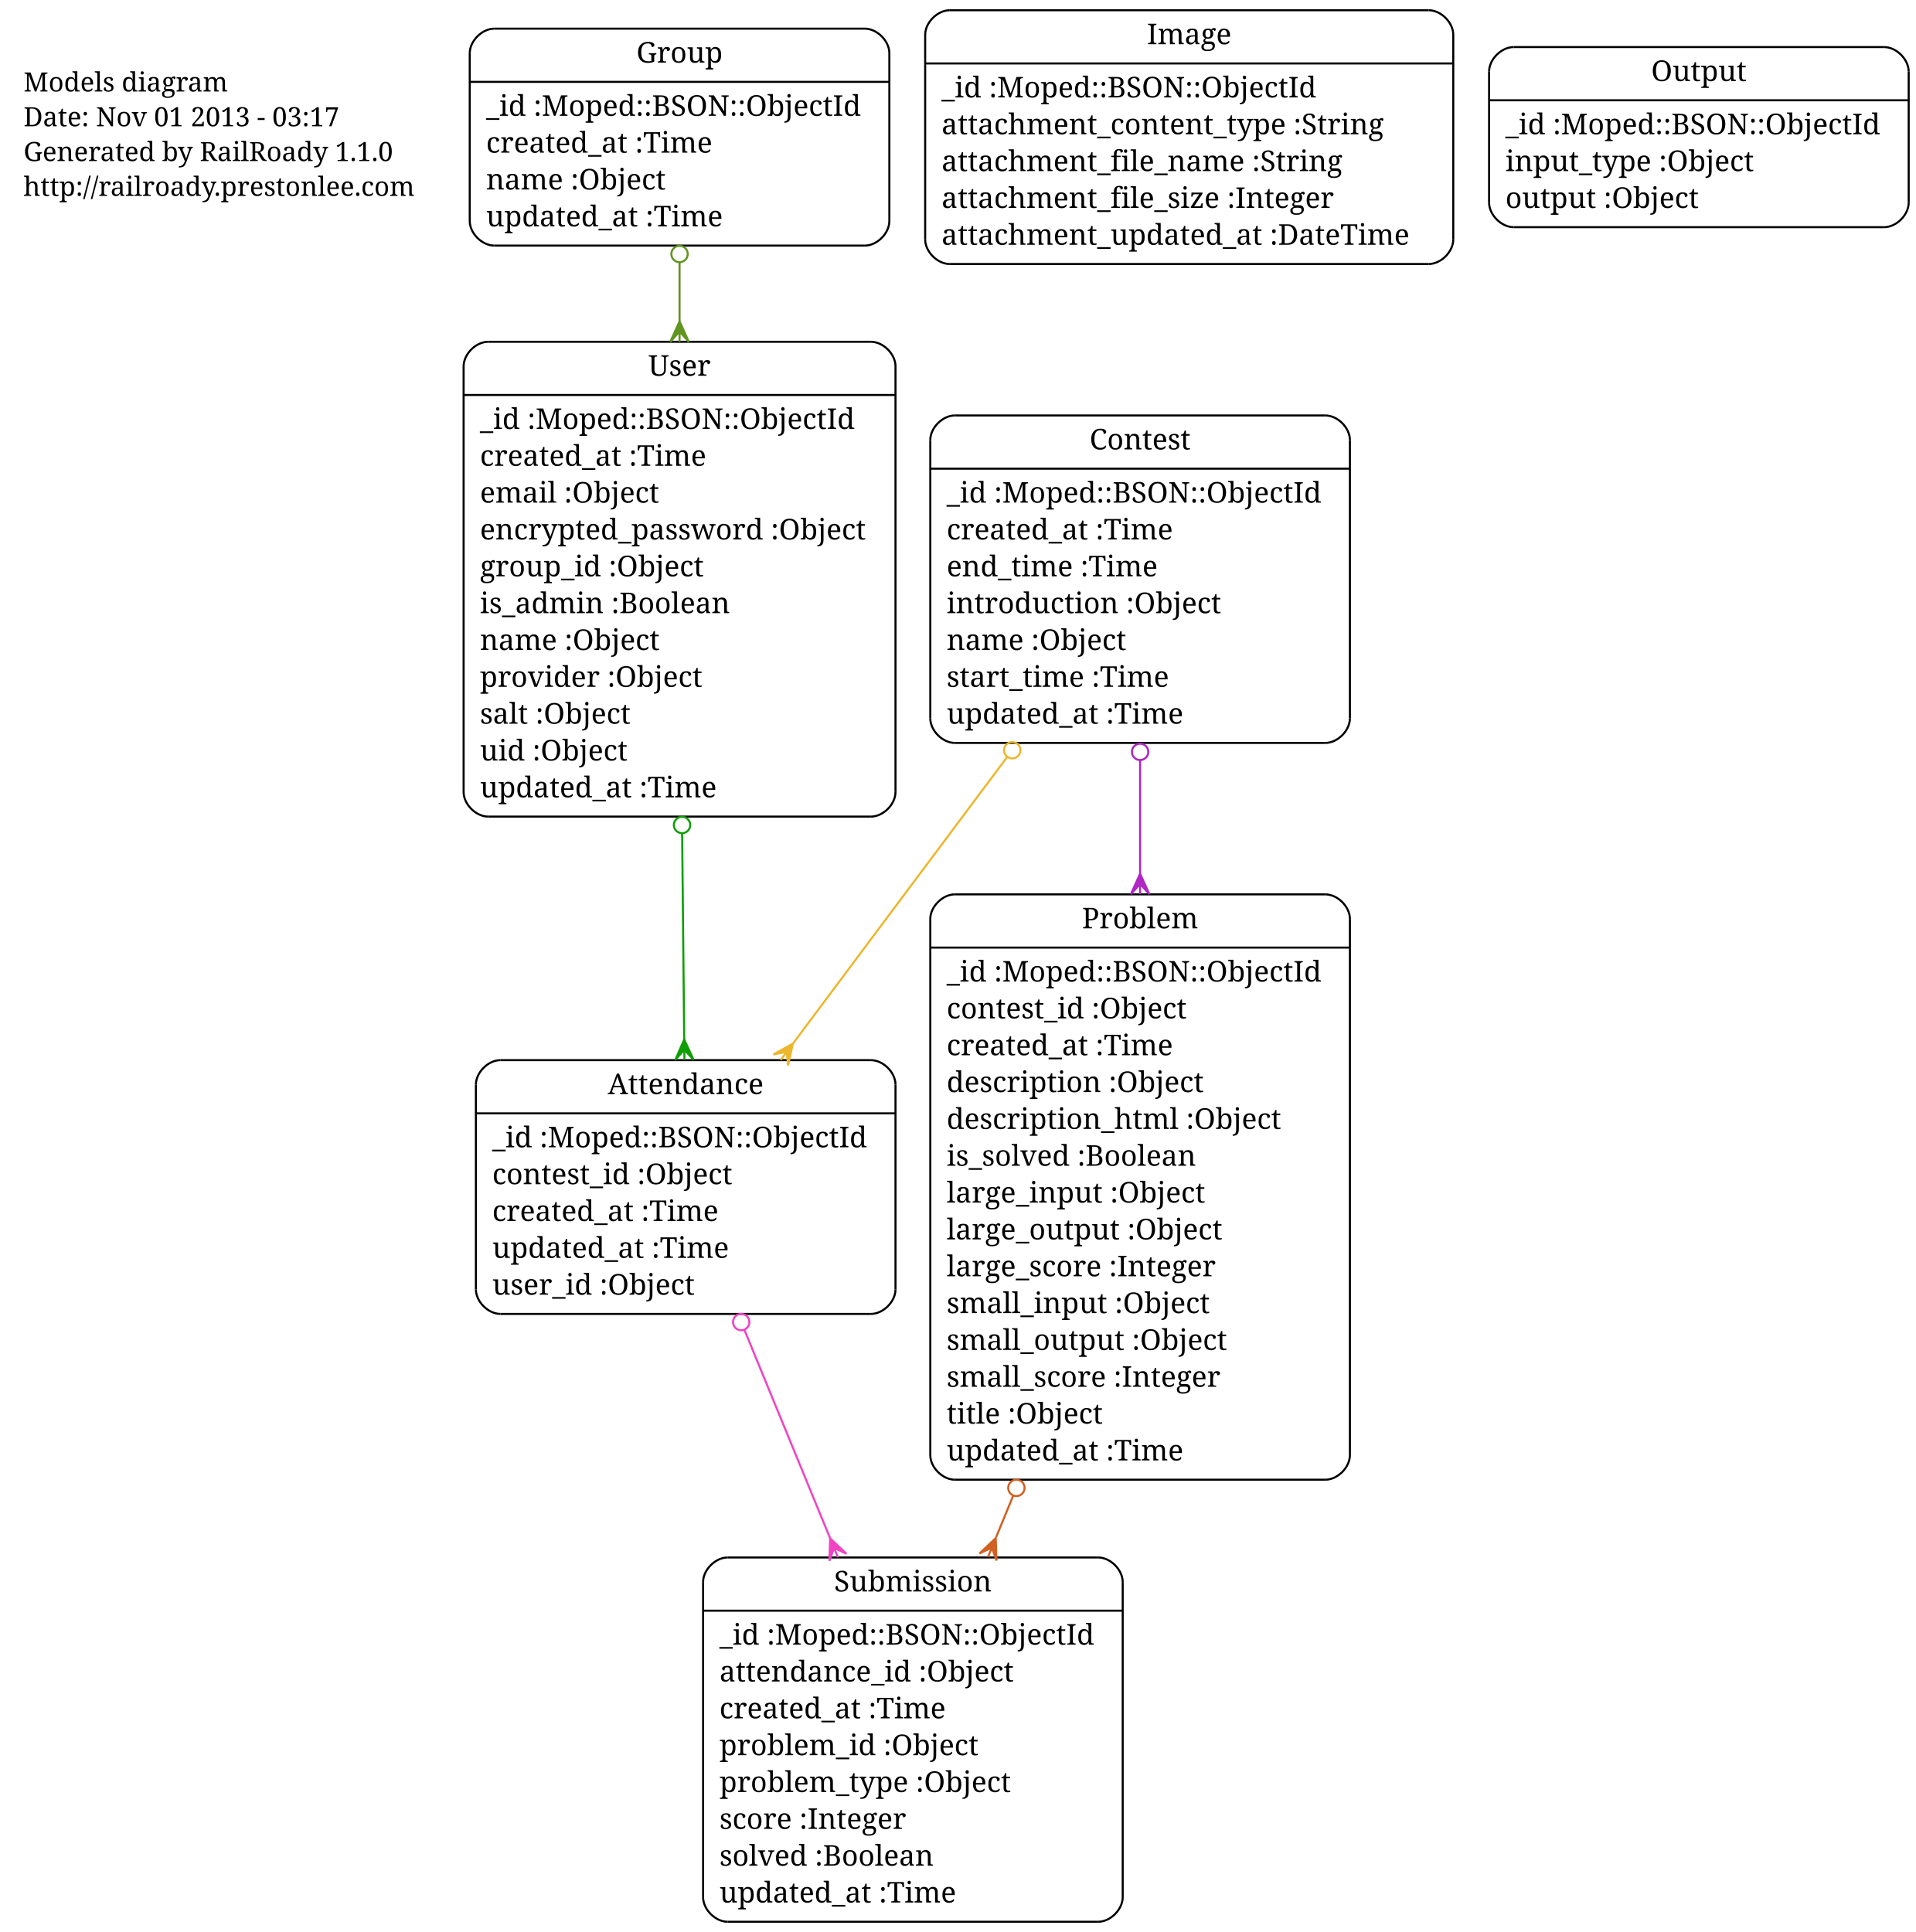
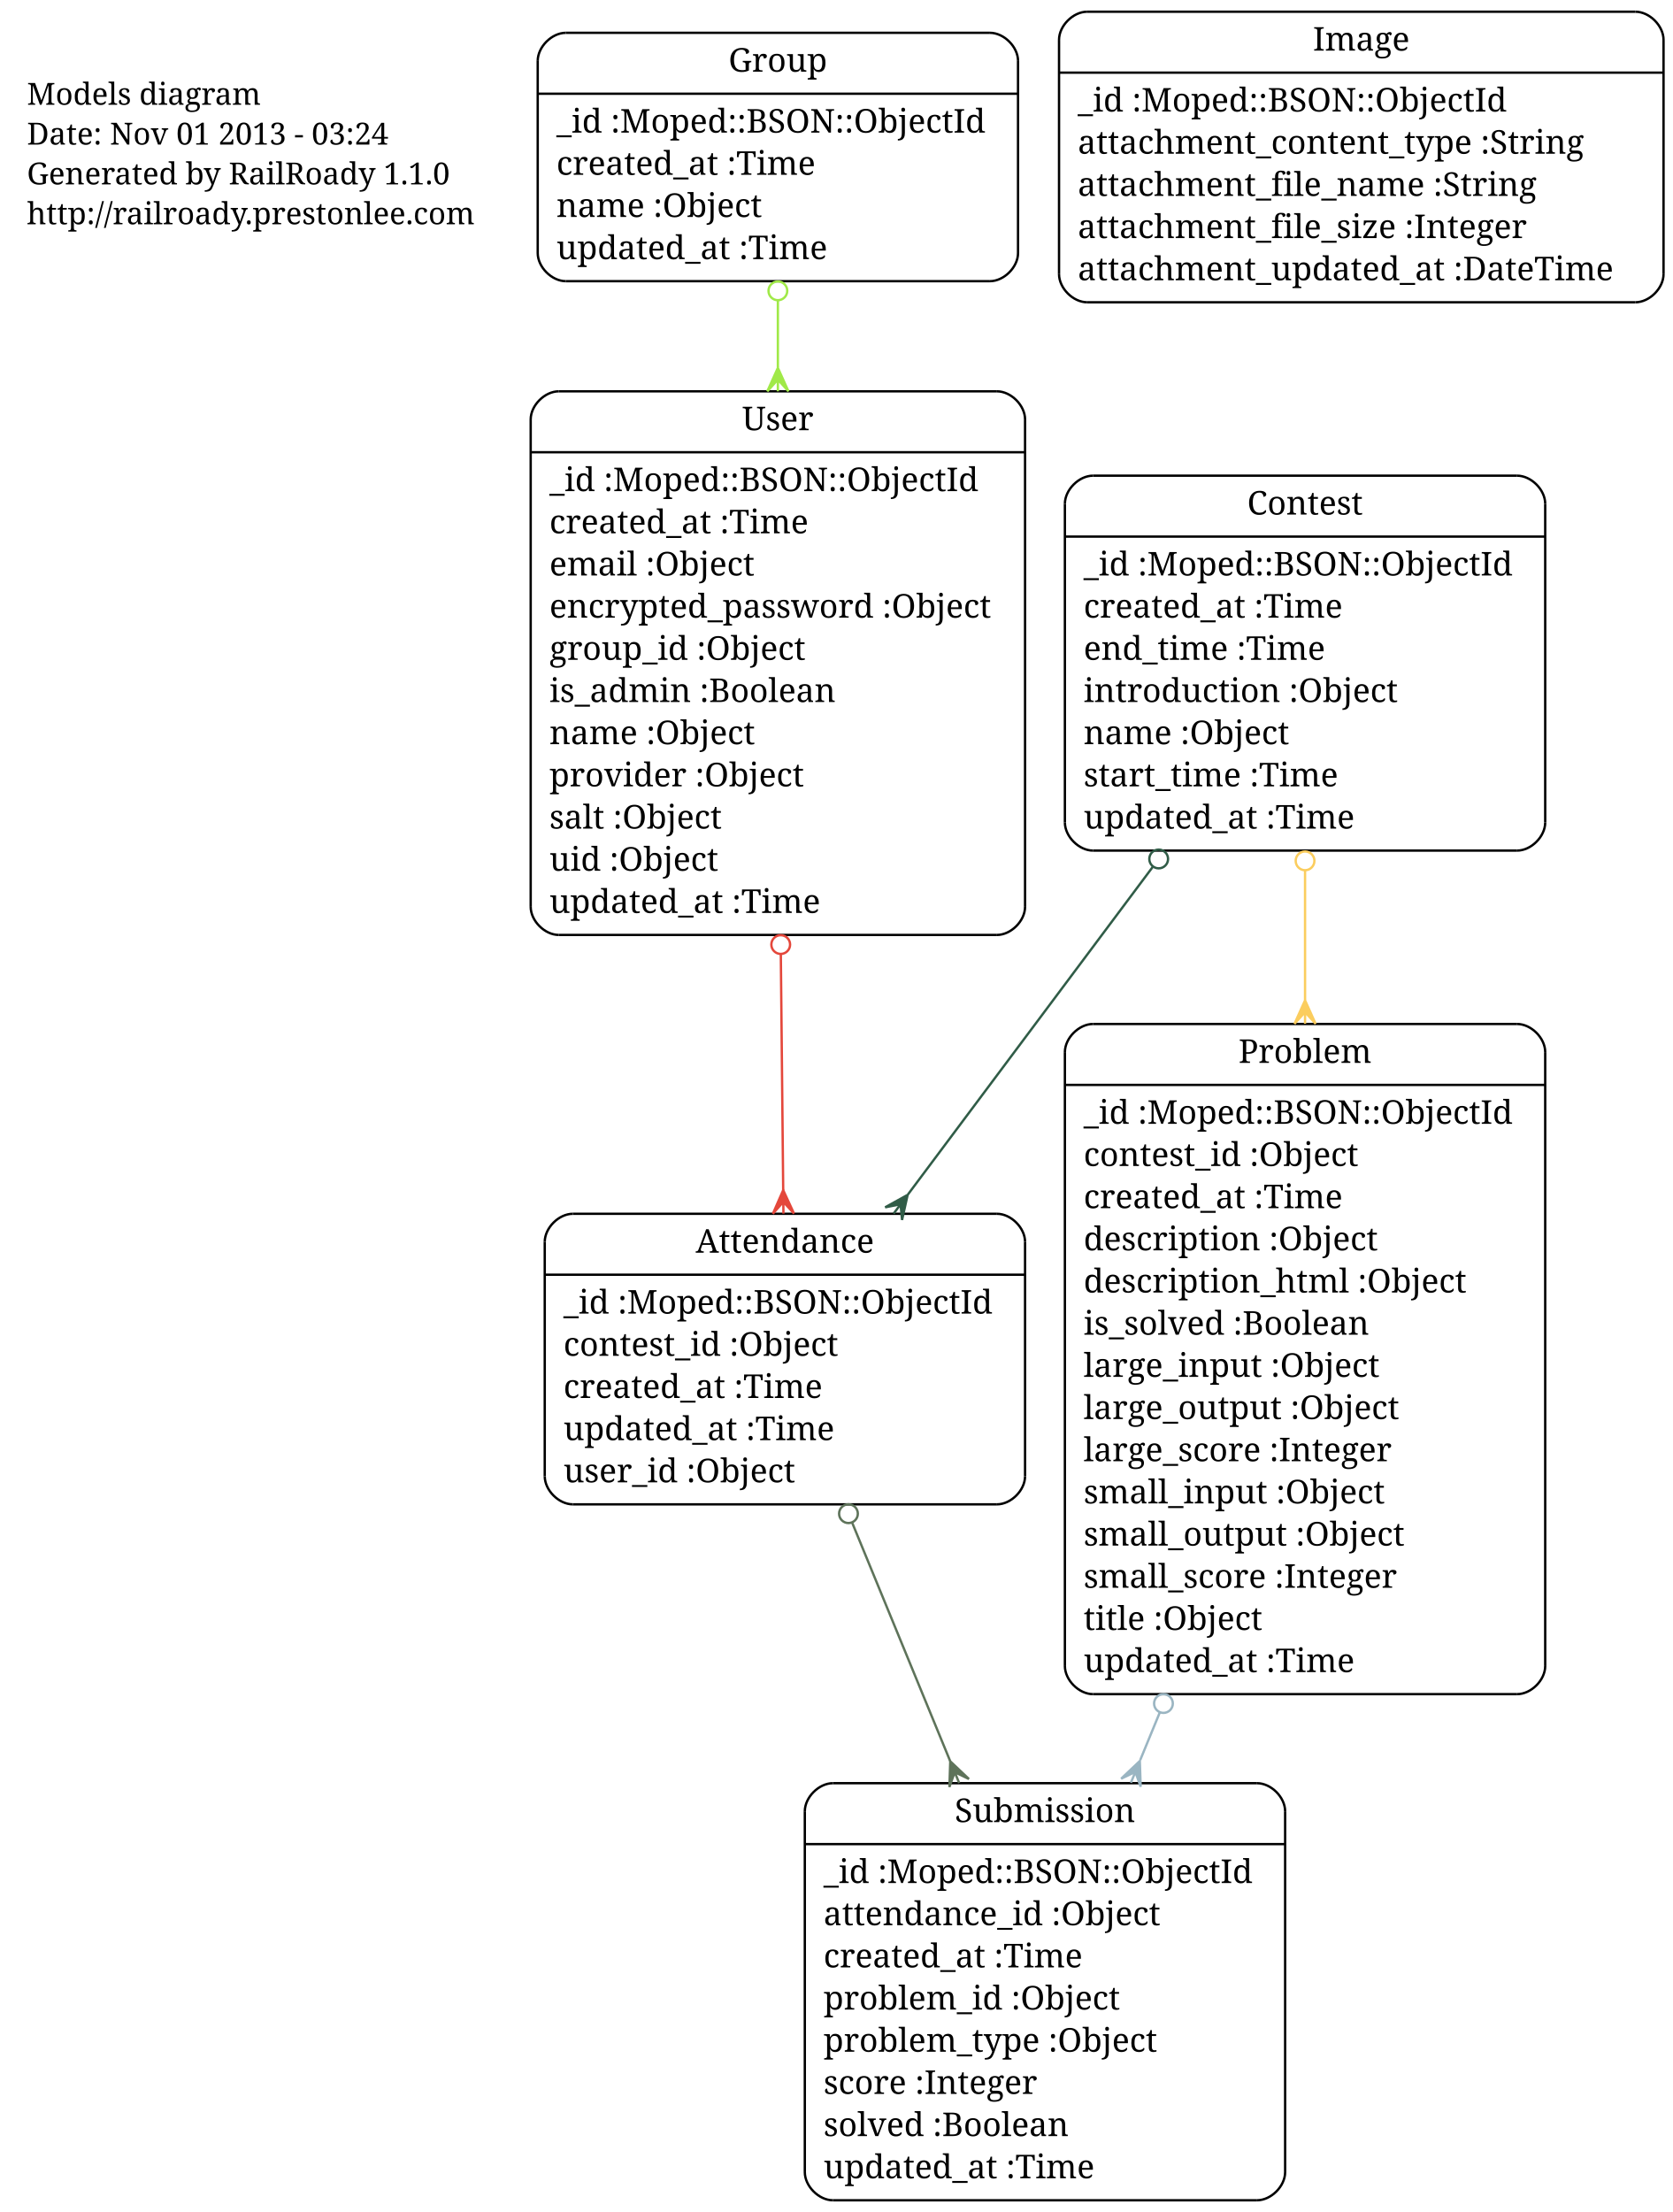
- <svg xmlns="http://www.w3.org/2000/svg" width="936pt" height="944pt" viewBox="0.00 0.00 936.00 944.00">
+ <svg xmlns="http://www.w3.org/2000/svg" width="714pt" height="944pt" viewBox="0.00 0.00 714.00 944.00">
  <g id="graph1" class="graph" transform="scale(1 1) rotate(0) translate(4 940)">
-     <polygon fill="white" stroke="white" points="-4,5 -4,-940 933,-940 933,5 -4,5" />
+     <polygon fill="white" stroke="white" points="-4,5 -4,-940 711,-940 711,5 -4,5" />
    <g id="node1" class="node">
      <text text-anchor="start" x="7.5" y="-895.3" font-family="Times Roman,serif" font-size="13.00">Models diagram</text>
-       <text text-anchor="start" x="7.5" y="-878.3" font-family="Times Roman,serif" font-size="13.00">Date: Nov 01 2013 - 03:17</text>
+       <text text-anchor="start" x="7.5" y="-878.3" font-family="Times Roman,serif" font-size="13.00">Date: Nov 01 2013 - 03:24</text>
      <text text-anchor="start" x="7.5" y="-861.3" font-family="Times Roman,serif" font-size="13.00">Generated by RailRoady 1.1.0</text>
      <text text-anchor="start" x="7.5" y="-844.3" font-family="Times Roman,serif" font-size="13.00">http://railroady.prestonlee.com</text>
    </g>
    <g id="node2" class="node">
      <polyline fill="none" stroke="black" points="462.5,-577 643.5,-577 " />
      <path fill="none" stroke="black" d="M643.5,-577C649.5,-577 655.5,-583 655.5,-589" />
      <polyline fill="none" stroke="black" points="655.5,-589 655.5,-725 " />
      <path fill="none" stroke="black" d="M655.5,-725C655.5,-731 649.5,-737 643.5,-737" />
      <polyline fill="none" stroke="black" points="643.5,-737 462.5,-737 " />
      <path fill="none" stroke="black" d="M462.5,-737C456.5,-737 450.5,-731 450.5,-725" />
      <polyline fill="none" stroke="black" points="450.5,-725 450.5,-589 " />
      <path fill="none" stroke="black" d="M450.5,-589C450.5,-583 456.5,-577 462.5,-577" />
      <text text-anchor="middle" x="553" y="-720.4" font-family="Times Roman,serif" font-size="14.00">Contest</text>
      <polyline fill="none" stroke="black" points="450.5,-711 655.5,-711 " />
      <text text-anchor="start" x="458.5" y="-694.4" font-family="Times Roman,serif" font-size="14.00">_id :Moped::BSON::ObjectId</text>
      <text text-anchor="start" x="458.5" y="-676.4" font-family="Times Roman,serif" font-size="14.00">created_at :Time</text>
      <text text-anchor="start" x="458.5" y="-658.4" font-family="Times Roman,serif" font-size="14.00">end_time :Time</text>
      <text text-anchor="start" x="458.5" y="-640.4" font-family="Times Roman,serif" font-size="14.00">introduction :Object</text>
      <text text-anchor="start" x="458.5" y="-622.4" font-family="Times Roman,serif" font-size="14.00">name :Object</text>
      <text text-anchor="start" x="458.5" y="-604.4" font-family="Times Roman,serif" font-size="14.00">start_time :Time</text>
      <text text-anchor="start" x="458.5" y="-586.4" font-family="Times Roman,serif" font-size="14.00">updated_at :Time</text>
    </g>
    <g id="node4" class="node">
      <polyline fill="none" stroke="black" points="240.5,-298 421.5,-298 " />
      <path fill="none" stroke="black" d="M421.5,-298C427.5,-298 433.5,-304 433.5,-310" />
      <polyline fill="none" stroke="black" points="433.5,-310 433.5,-410 " />
      <path fill="none" stroke="black" d="M433.5,-410C433.5,-416 427.5,-422 421.5,-422" />
      <polyline fill="none" stroke="black" points="421.5,-422 240.5,-422 " />
      <path fill="none" stroke="black" d="M240.5,-422C234.5,-422 228.5,-416 228.5,-410" />
      <polyline fill="none" stroke="black" points="228.5,-410 228.5,-310 " />
      <path fill="none" stroke="black" d="M228.5,-310C228.5,-304 234.5,-298 240.5,-298" />
      <text text-anchor="middle" x="331" y="-405.4" font-family="Times Roman,serif" font-size="14.00">Attendance</text>
      <polyline fill="none" stroke="black" points="228.5,-396 433.5,-396 " />
      <text text-anchor="start" x="236.5" y="-379.4" font-family="Times Roman,serif" font-size="14.00">_id :Moped::BSON::ObjectId</text>
      <text text-anchor="start" x="236.5" y="-361.4" font-family="Times Roman,serif" font-size="14.00">contest_id :Object</text>
      <text text-anchor="start" x="236.5" y="-343.4" font-family="Times Roman,serif" font-size="14.00">created_at :Time</text>
      <text text-anchor="start" x="236.5" y="-325.4" font-family="Times Roman,serif" font-size="14.00">updated_at :Time</text>
      <text text-anchor="start" x="236.5" y="-307.4" font-family="Times Roman,serif" font-size="14.00">user_id :Object</text>
    </g>
    <g id="edge4" class="edge">
-       <path fill="none" stroke="#ebb72c" d="M487.972,-570.003C454.724,-525.523 414.793,-472.101 383.525,-430.27" />
-       <ellipse fill="none" stroke="#ebb72c" cx="490.529" cy="-573.424" rx="4" ry="4" />
-       <polygon fill="#ebb72c" stroke="#ebb72c" points="383.379,-430.074 380.996,-419.37 380.385,-426.069 377.392,-422.065 377.392,-422.065 377.392,-422.065 380.385,-426.069 373.787,-424.759 383.379,-430.074 383.379,-430.074" />
+       <path fill="none" stroke="#305c47" d="M487.972,-570.003C454.724,-525.523 414.793,-472.101 383.525,-430.27" />
+       <ellipse fill="none" stroke="#305c47" cx="490.529" cy="-573.424" rx="4" ry="4" />
+       <polygon fill="#305c47" stroke="#305c47" points="383.379,-430.074 380.996,-419.37 380.385,-426.069 377.392,-422.065 377.392,-422.065 377.392,-422.065 380.385,-426.069 373.787,-424.759 383.379,-430.074 383.379,-430.074" />
    </g>
    <g id="node7" class="node">
      <polyline fill="none" stroke="black" points="462.5,-217 643.5,-217 " />
      <path fill="none" stroke="black" d="M643.5,-217C649.5,-217 655.5,-223 655.5,-229" />
      <polyline fill="none" stroke="black" points="655.5,-229 655.5,-491 " />
      <path fill="none" stroke="black" d="M655.5,-491C655.5,-497 649.5,-503 643.5,-503" />
      <polyline fill="none" stroke="black" points="643.5,-503 462.5,-503 " />
      <path fill="none" stroke="black" d="M462.5,-503C456.5,-503 450.5,-497 450.5,-491" />
      <polyline fill="none" stroke="black" points="450.5,-491 450.5,-229 " />
      <path fill="none" stroke="black" d="M450.5,-229C450.5,-223 456.5,-217 462.5,-217" />
      <text text-anchor="middle" x="553" y="-486.4" font-family="Times Roman,serif" font-size="14.00">Problem</text>
      <polyline fill="none" stroke="black" points="450.5,-477 655.5,-477 " />
      <text text-anchor="start" x="458.5" y="-460.4" font-family="Times Roman,serif" font-size="14.00">_id :Moped::BSON::ObjectId</text>
      <text text-anchor="start" x="458.5" y="-442.4" font-family="Times Roman,serif" font-size="14.00">contest_id :Object</text>
      <text text-anchor="start" x="458.5" y="-424.4" font-family="Times Roman,serif" font-size="14.00">created_at :Time</text>
      <text text-anchor="start" x="458.5" y="-406.4" font-family="Times Roman,serif" font-size="14.00">description :Object</text>
      <text text-anchor="start" x="458.5" y="-388.4" font-family="Times Roman,serif" font-size="14.00">description_html :Object</text>
      <text text-anchor="start" x="458.5" y="-370.4" font-family="Times Roman,serif" font-size="14.00">is_solved :Boolean</text>
      <text text-anchor="start" x="458.5" y="-352.4" font-family="Times Roman,serif" font-size="14.00">large_input :Object</text>
      <text text-anchor="start" x="458.5" y="-334.4" font-family="Times Roman,serif" font-size="14.00">large_output :Object</text>
      <text text-anchor="start" x="458.5" y="-316.4" font-family="Times Roman,serif" font-size="14.00">large_score :Integer</text>
      <text text-anchor="start" x="458.5" y="-298.4" font-family="Times Roman,serif" font-size="14.00">small_input :Object</text>
      <text text-anchor="start" x="458.5" y="-280.4" font-family="Times Roman,serif" font-size="14.00">small_output :Object</text>
      <text text-anchor="start" x="458.5" y="-262.4" font-family="Times Roman,serif" font-size="14.00">small_score :Integer</text>
      <text text-anchor="start" x="458.5" y="-244.4" font-family="Times Roman,serif" font-size="14.00">title :Object</text>
      <text text-anchor="start" x="458.5" y="-226.4" font-family="Times Roman,serif" font-size="14.00">updated_at :Time</text>
    </g>
    <g id="edge2" class="edge">
-       <path fill="none" stroke="#af27c4" d="M553,-568.517C553,-551.036 553,-532.22 553,-513.3" />
-       <ellipse fill="none" stroke="#af27c4" cx="553" cy="-572.628" rx="4" ry="4" />
-       <polygon fill="#af27c4" stroke="#af27c4" points="553,-513.096 557.5,-503.096 553,-508.096 553,-503.096 553,-503.096 553,-503.096 553,-508.096 548.5,-503.096 553,-513.096 553,-513.096" />
+       <path fill="none" stroke="#fbcd5e" d="M553,-568.517C553,-551.036 553,-532.22 553,-513.3" />
+       <ellipse fill="none" stroke="#fbcd5e" cx="553" cy="-572.628" rx="4" ry="4" />
+       <polygon fill="#fbcd5e" stroke="#fbcd5e" points="553,-513.096 557.5,-503.096 553,-508.096 553,-503.096 553,-503.096 553,-503.096 553,-508.096 548.5,-503.096 553,-513.096 553,-513.096" />
    </g>
    <g id="node3" class="node">
      <polyline fill="none" stroke="black" points="351.5,-1 532.5,-1 " />
      <path fill="none" stroke="black" d="M532.5,-1C538.5,-1 544.5,-7 544.5,-13" />
      <polyline fill="none" stroke="black" points="544.5,-13 544.5,-167 " />
      <path fill="none" stroke="black" d="M544.5,-167C544.5,-173 538.5,-179 532.5,-179" />
      <polyline fill="none" stroke="black" points="532.5,-179 351.5,-179 " />
      <path fill="none" stroke="black" d="M351.5,-179C345.5,-179 339.5,-173 339.5,-167" />
      <polyline fill="none" stroke="black" points="339.5,-167 339.5,-13 " />
      <path fill="none" stroke="black" d="M339.5,-13C339.5,-7 345.5,-1 351.5,-1" />
      <text text-anchor="middle" x="442" y="-162.4" font-family="Times Roman,serif" font-size="14.00">Submission</text>
      <polyline fill="none" stroke="black" points="339.5,-153 544.5,-153 " />
      <text text-anchor="start" x="347.5" y="-136.4" font-family="Times Roman,serif" font-size="14.00">_id :Moped::BSON::ObjectId</text>
      <text text-anchor="start" x="347.5" y="-118.4" font-family="Times Roman,serif" font-size="14.00">attendance_id :Object</text>
      <text text-anchor="start" x="347.5" y="-100.4" font-family="Times Roman,serif" font-size="14.00">created_at :Time</text>
      <text text-anchor="start" x="347.5" y="-82.4" font-family="Times Roman,serif" font-size="14.00">problem_id :Object</text>
      <text text-anchor="start" x="347.5" y="-64.4" font-family="Times Roman,serif" font-size="14.00">problem_type :Object</text>
      <text text-anchor="start" x="347.5" y="-46.4" font-family="Times Roman,serif" font-size="14.00">score :Integer</text>
      <text text-anchor="start" x="347.5" y="-28.4" font-family="Times Roman,serif" font-size="14.00">solved :Boolean</text>
      <text text-anchor="start" x="347.5" y="-10.4" font-family="Times Roman,serif" font-size="14.00">updated_at :Time</text>
    </g>
    <g id="edge6" class="edge">
-       <path fill="none" stroke="#f143c2" d="M359.712,-290.159C372.444,-259.19 387.65,-222.202 401.507,-188.497" />
-       <ellipse fill="none" stroke="#f143c2" cx="358.126" cy="-294.018" rx="4" ry="4" />
-       <polygon fill="#f143c2" stroke="#f143c2" points="401.574,-188.334 409.538,-180.796 403.475,-183.709 405.376,-179.085 405.376,-179.085 405.376,-179.085 403.475,-183.709 401.214,-177.374 401.574,-188.334 401.574,-188.334" />
+       <path fill="none" stroke="#5e735a" d="M359.712,-290.159C372.444,-259.19 387.65,-222.202 401.507,-188.497" />
+       <ellipse fill="none" stroke="#5e735a" cx="358.126" cy="-294.018" rx="4" ry="4" />
+       <polygon fill="#5e735a" stroke="#5e735a" points="401.574,-188.334 409.538,-180.796 403.475,-183.709 405.376,-179.085 405.376,-179.085 405.376,-179.085 403.475,-183.709 401.214,-177.374 401.574,-188.334 401.574,-188.334" />
    </g>
    <g id="node5" class="node">
      <polyline fill="none" stroke="black" points="460,-811 694,-811 " />
      <path fill="none" stroke="black" d="M694,-811C700,-811 706,-817 706,-823" />
      <polyline fill="none" stroke="black" points="706,-823 706,-923 " />
      <path fill="none" stroke="black" d="M706,-923C706,-929 700,-935 694,-935" />
      <polyline fill="none" stroke="black" points="694,-935 460,-935 " />
      <path fill="none" stroke="black" d="M460,-935C454,-935 448,-929 448,-923" />
      <polyline fill="none" stroke="black" points="448,-923 448,-823 " />
      <path fill="none" stroke="black" d="M448,-823C448,-817 454,-811 460,-811" />
      <text text-anchor="middle" x="577" y="-918.4" font-family="Times Roman,serif" font-size="14.00">Image</text>
      <polyline fill="none" stroke="black" points="448,-909 706,-909 " />
      <text text-anchor="start" x="456" y="-892.4" font-family="Times Roman,serif" font-size="14.00">_id :Moped::BSON::ObjectId</text>
      <text text-anchor="start" x="456" y="-874.4" font-family="Times Roman,serif" font-size="14.00">attachment_content_type :String</text>
      <text text-anchor="start" x="456" y="-856.4" font-family="Times Roman,serif" font-size="14.00">attachment_file_name :String</text>
      <text text-anchor="start" x="456" y="-838.4" font-family="Times Roman,serif" font-size="14.00">attachment_file_size :Integer</text>
      <text text-anchor="start" x="456" y="-820.4" font-family="Times Roman,serif" font-size="14.00">attachment_updated_at :DateTime</text>
    </g>
    <g id="node6" class="node">
      <polyline fill="none" stroke="black" points="237.5,-820 418.5,-820 " />
      <path fill="none" stroke="black" d="M418.5,-820C424.5,-820 430.5,-826 430.5,-832" />
      <polyline fill="none" stroke="black" points="430.5,-832 430.5,-914 " />
      <path fill="none" stroke="black" d="M430.5,-914C430.5,-920 424.5,-926 418.5,-926" />
      <polyline fill="none" stroke="black" points="418.5,-926 237.5,-926 " />
      <path fill="none" stroke="black" d="M237.5,-926C231.5,-926 225.5,-920 225.5,-914" />
      <polyline fill="none" stroke="black" points="225.5,-914 225.5,-832 " />
      <path fill="none" stroke="black" d="M225.5,-832C225.5,-826 231.5,-820 237.5,-820" />
      <text text-anchor="middle" x="328" y="-909.4" font-family="Times Roman,serif" font-size="14.00">Group</text>
      <polyline fill="none" stroke="black" points="225.5,-900 430.5,-900 " />
      <text text-anchor="start" x="233.5" y="-883.4" font-family="Times Roman,serif" font-size="14.00">_id :Moped::BSON::ObjectId</text>
      <text text-anchor="start" x="233.5" y="-865.4" font-family="Times Roman,serif" font-size="14.00">created_at :Time</text>
      <text text-anchor="start" x="233.5" y="-847.4" font-family="Times Roman,serif" font-size="14.00">name :Object</text>
      <text text-anchor="start" x="233.5" y="-829.4" font-family="Times Roman,serif" font-size="14.00">updated_at :Time</text>
    </g>
    <g id="node8" class="node">
      <polyline fill="none" stroke="black" points="234.5,-541 421.5,-541 " />
      <path fill="none" stroke="black" d="M421.5,-541C427.5,-541 433.5,-547 433.5,-553" />
      <polyline fill="none" stroke="black" points="433.5,-553 433.5,-761 " />
      <path fill="none" stroke="black" d="M433.5,-761C433.5,-767 427.5,-773 421.5,-773" />
      <polyline fill="none" stroke="black" points="421.5,-773 234.5,-773 " />
      <path fill="none" stroke="black" d="M234.5,-773C228.5,-773 222.5,-767 222.5,-761" />
      <polyline fill="none" stroke="black" points="222.5,-761 222.5,-553 " />
      <path fill="none" stroke="black" d="M222.5,-553C222.5,-547 228.5,-541 234.5,-541" />
      <text text-anchor="middle" x="328" y="-756.4" font-family="Times Roman,serif" font-size="14.00">User</text>
      <polyline fill="none" stroke="black" points="222.5,-747 433.5,-747 " />
      <text text-anchor="start" x="230.5" y="-730.4" font-family="Times Roman,serif" font-size="14.00">_id :Moped::BSON::ObjectId</text>
      <text text-anchor="start" x="230.5" y="-712.4" font-family="Times Roman,serif" font-size="14.00">created_at :Time</text>
      <text text-anchor="start" x="230.5" y="-694.4" font-family="Times Roman,serif" font-size="14.00">email :Object</text>
      <text text-anchor="start" x="230.5" y="-676.4" font-family="Times Roman,serif" font-size="14.00">encrypted_password :Object</text>
      <text text-anchor="start" x="230.5" y="-658.4" font-family="Times Roman,serif" font-size="14.00">group_id :Object</text>
      <text text-anchor="start" x="230.5" y="-640.4" font-family="Times Roman,serif" font-size="14.00">is_admin :Boolean</text>
      <text text-anchor="start" x="230.5" y="-622.4" font-family="Times Roman,serif" font-size="14.00">name :Object</text>
      <text text-anchor="start" x="230.5" y="-604.4" font-family="Times Roman,serif" font-size="14.00">provider :Object</text>
      <text text-anchor="start" x="230.5" y="-586.4" font-family="Times Roman,serif" font-size="14.00">salt :Object</text>
      <text text-anchor="start" x="230.5" y="-568.4" font-family="Times Roman,serif" font-size="14.00">uid :Object</text>
      <text text-anchor="start" x="230.5" y="-550.4" font-family="Times Roman,serif" font-size="14.00">updated_at :Time</text>
    </g>
    <g id="edge8" class="edge">
-       <path fill="none" stroke="#619520" d="M328,-811.627C328,-802.598 328,-793.031 328,-783.258" />
-       <ellipse fill="none" stroke="#619520" cx="328" cy="-815.884" rx="4" ry="4" />
-       <polygon fill="#619520" stroke="#619520" points="328,-783.013 332.5,-773.013 328,-778.013 328,-773.013 328,-773.013 328,-773.013 328,-778.013 323.5,-773.013 328,-783.013 328,-783.013" />
+       <path fill="none" stroke="#a0e948" d="M328,-811.627C328,-802.598 328,-793.031 328,-783.258" />
+       <ellipse fill="none" stroke="#a0e948" cx="328" cy="-815.884" rx="4" ry="4" />
+       <polygon fill="#a0e948" stroke="#a0e948" points="328,-783.013 332.5,-773.013 328,-778.013 328,-773.013 328,-773.013 328,-773.013 328,-778.013 323.5,-773.013 328,-783.013 328,-783.013" />
    </g>
    <g id="edge10" class="edge">
-       <path fill="none" stroke="#d06123" d="M491.023,-209.244C488.202,-202.383 485.403,-195.576 482.657,-188.896" />
-       <ellipse fill="none" stroke="#d06123" cx="492.566" cy="-212.999" rx="4" ry="4" />
-       <polygon fill="#d06123" stroke="#d06123" points="482.478,-188.459 482.837,-177.499 480.576,-183.834 478.675,-179.21 478.675,-179.21 478.675,-179.21 480.576,-183.834 474.513,-180.921 482.478,-188.459 482.478,-188.459" />
+       <path fill="none" stroke="#9ab5c2" d="M491.023,-209.244C488.202,-202.383 485.403,-195.576 482.657,-188.896" />
+       <ellipse fill="none" stroke="#9ab5c2" cx="492.566" cy="-212.999" rx="4" ry="4" />
+       <polygon fill="#9ab5c2" stroke="#9ab5c2" points="482.478,-188.459 482.837,-177.499 480.576,-183.834 478.675,-179.21 478.675,-179.21 478.675,-179.21 480.576,-183.834 474.513,-180.921 482.478,-188.459 482.478,-188.459" />
    </g>
    <g id="edge12" class="edge">
-       <path fill="none" stroke="#0f9f05" d="M329.255,-532.784C329.601,-498.476 329.966,-462.389 330.272,-432.12" />
-       <ellipse fill="none" stroke="#0f9f05" cx="329.213" cy="-536.896" rx="4" ry="4" />
-       <polygon fill="#0f9f05" stroke="#0f9f05" points="330.272,-432.089 334.873,-422.135 330.322,-427.089 330.373,-422.089 330.373,-422.089 330.373,-422.089 330.322,-427.089 325.873,-422.044 330.272,-432.089 330.272,-432.089" />
-     </g>
-     <g id="node9" class="node">
-       <polyline fill="none" stroke="black" points="735.5,-829 916.5,-829 " />
-       <path fill="none" stroke="black" d="M916.5,-829C922.5,-829 928.5,-835 928.5,-841" />
-       <polyline fill="none" stroke="black" points="928.5,-841 928.5,-905 " />
-       <path fill="none" stroke="black" d="M928.5,-905C928.5,-911 922.5,-917 916.5,-917" />
-       <polyline fill="none" stroke="black" points="916.5,-917 735.5,-917 " />
-       <path fill="none" stroke="black" d="M735.5,-917C729.5,-917 723.5,-911 723.5,-905" />
-       <polyline fill="none" stroke="black" points="723.5,-905 723.5,-841 " />
-       <path fill="none" stroke="black" d="M723.5,-841C723.5,-835 729.5,-829 735.5,-829" />
-       <text text-anchor="middle" x="826" y="-900.4" font-family="Times Roman,serif" font-size="14.00">Output</text>
-       <polyline fill="none" stroke="black" points="723.5,-891 928.5,-891 " />
-       <text text-anchor="start" x="731.5" y="-874.4" font-family="Times Roman,serif" font-size="14.00">_id :Moped::BSON::ObjectId</text>
-       <text text-anchor="start" x="731.5" y="-856.4" font-family="Times Roman,serif" font-size="14.00">input_type :Object</text>
-       <text text-anchor="start" x="731.5" y="-838.4" font-family="Times Roman,serif" font-size="14.00">output :Object</text>
+       <path fill="none" stroke="#e4473b" d="M329.255,-532.784C329.601,-498.476 329.966,-462.389 330.272,-432.12" />
+       <ellipse fill="none" stroke="#e4473b" cx="329.213" cy="-536.896" rx="4" ry="4" />
+       <polygon fill="#e4473b" stroke="#e4473b" points="330.272,-432.089 334.873,-422.135 330.322,-427.089 330.373,-422.089 330.373,-422.089 330.373,-422.089 330.322,-427.089 325.873,-422.044 330.272,-432.089 330.272,-432.089" />
    </g>
  </g>
</svg>
